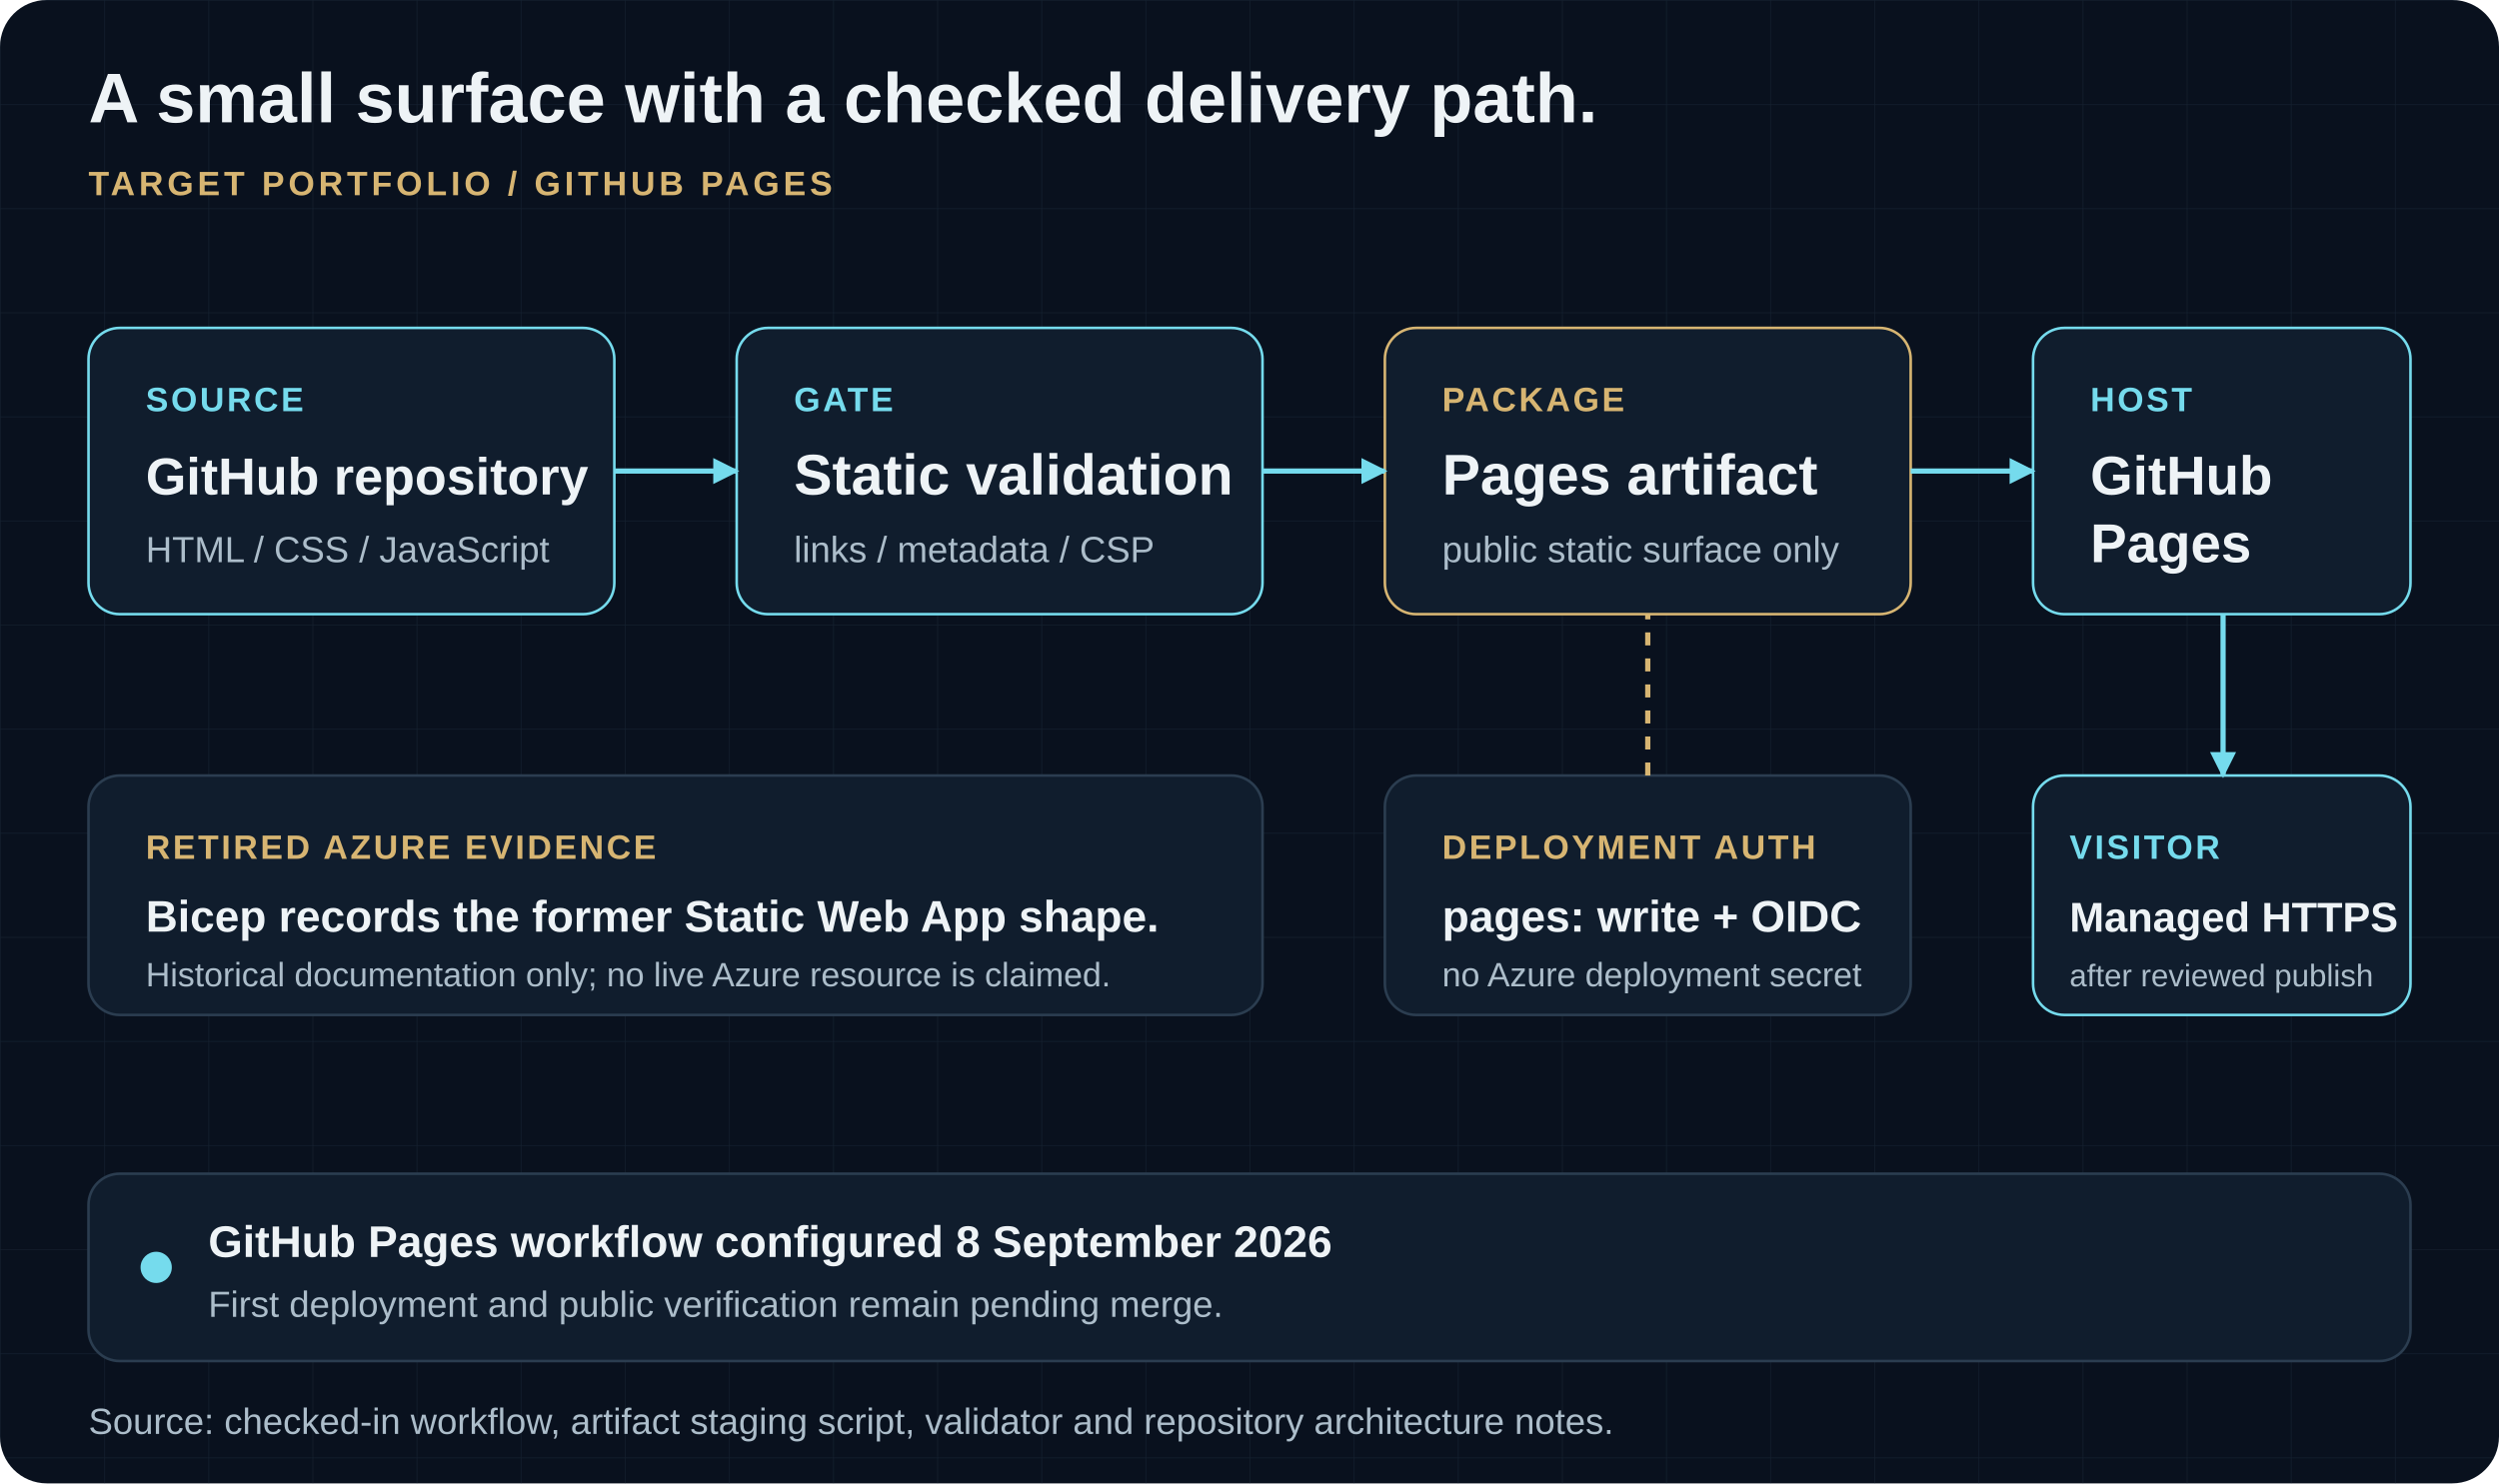
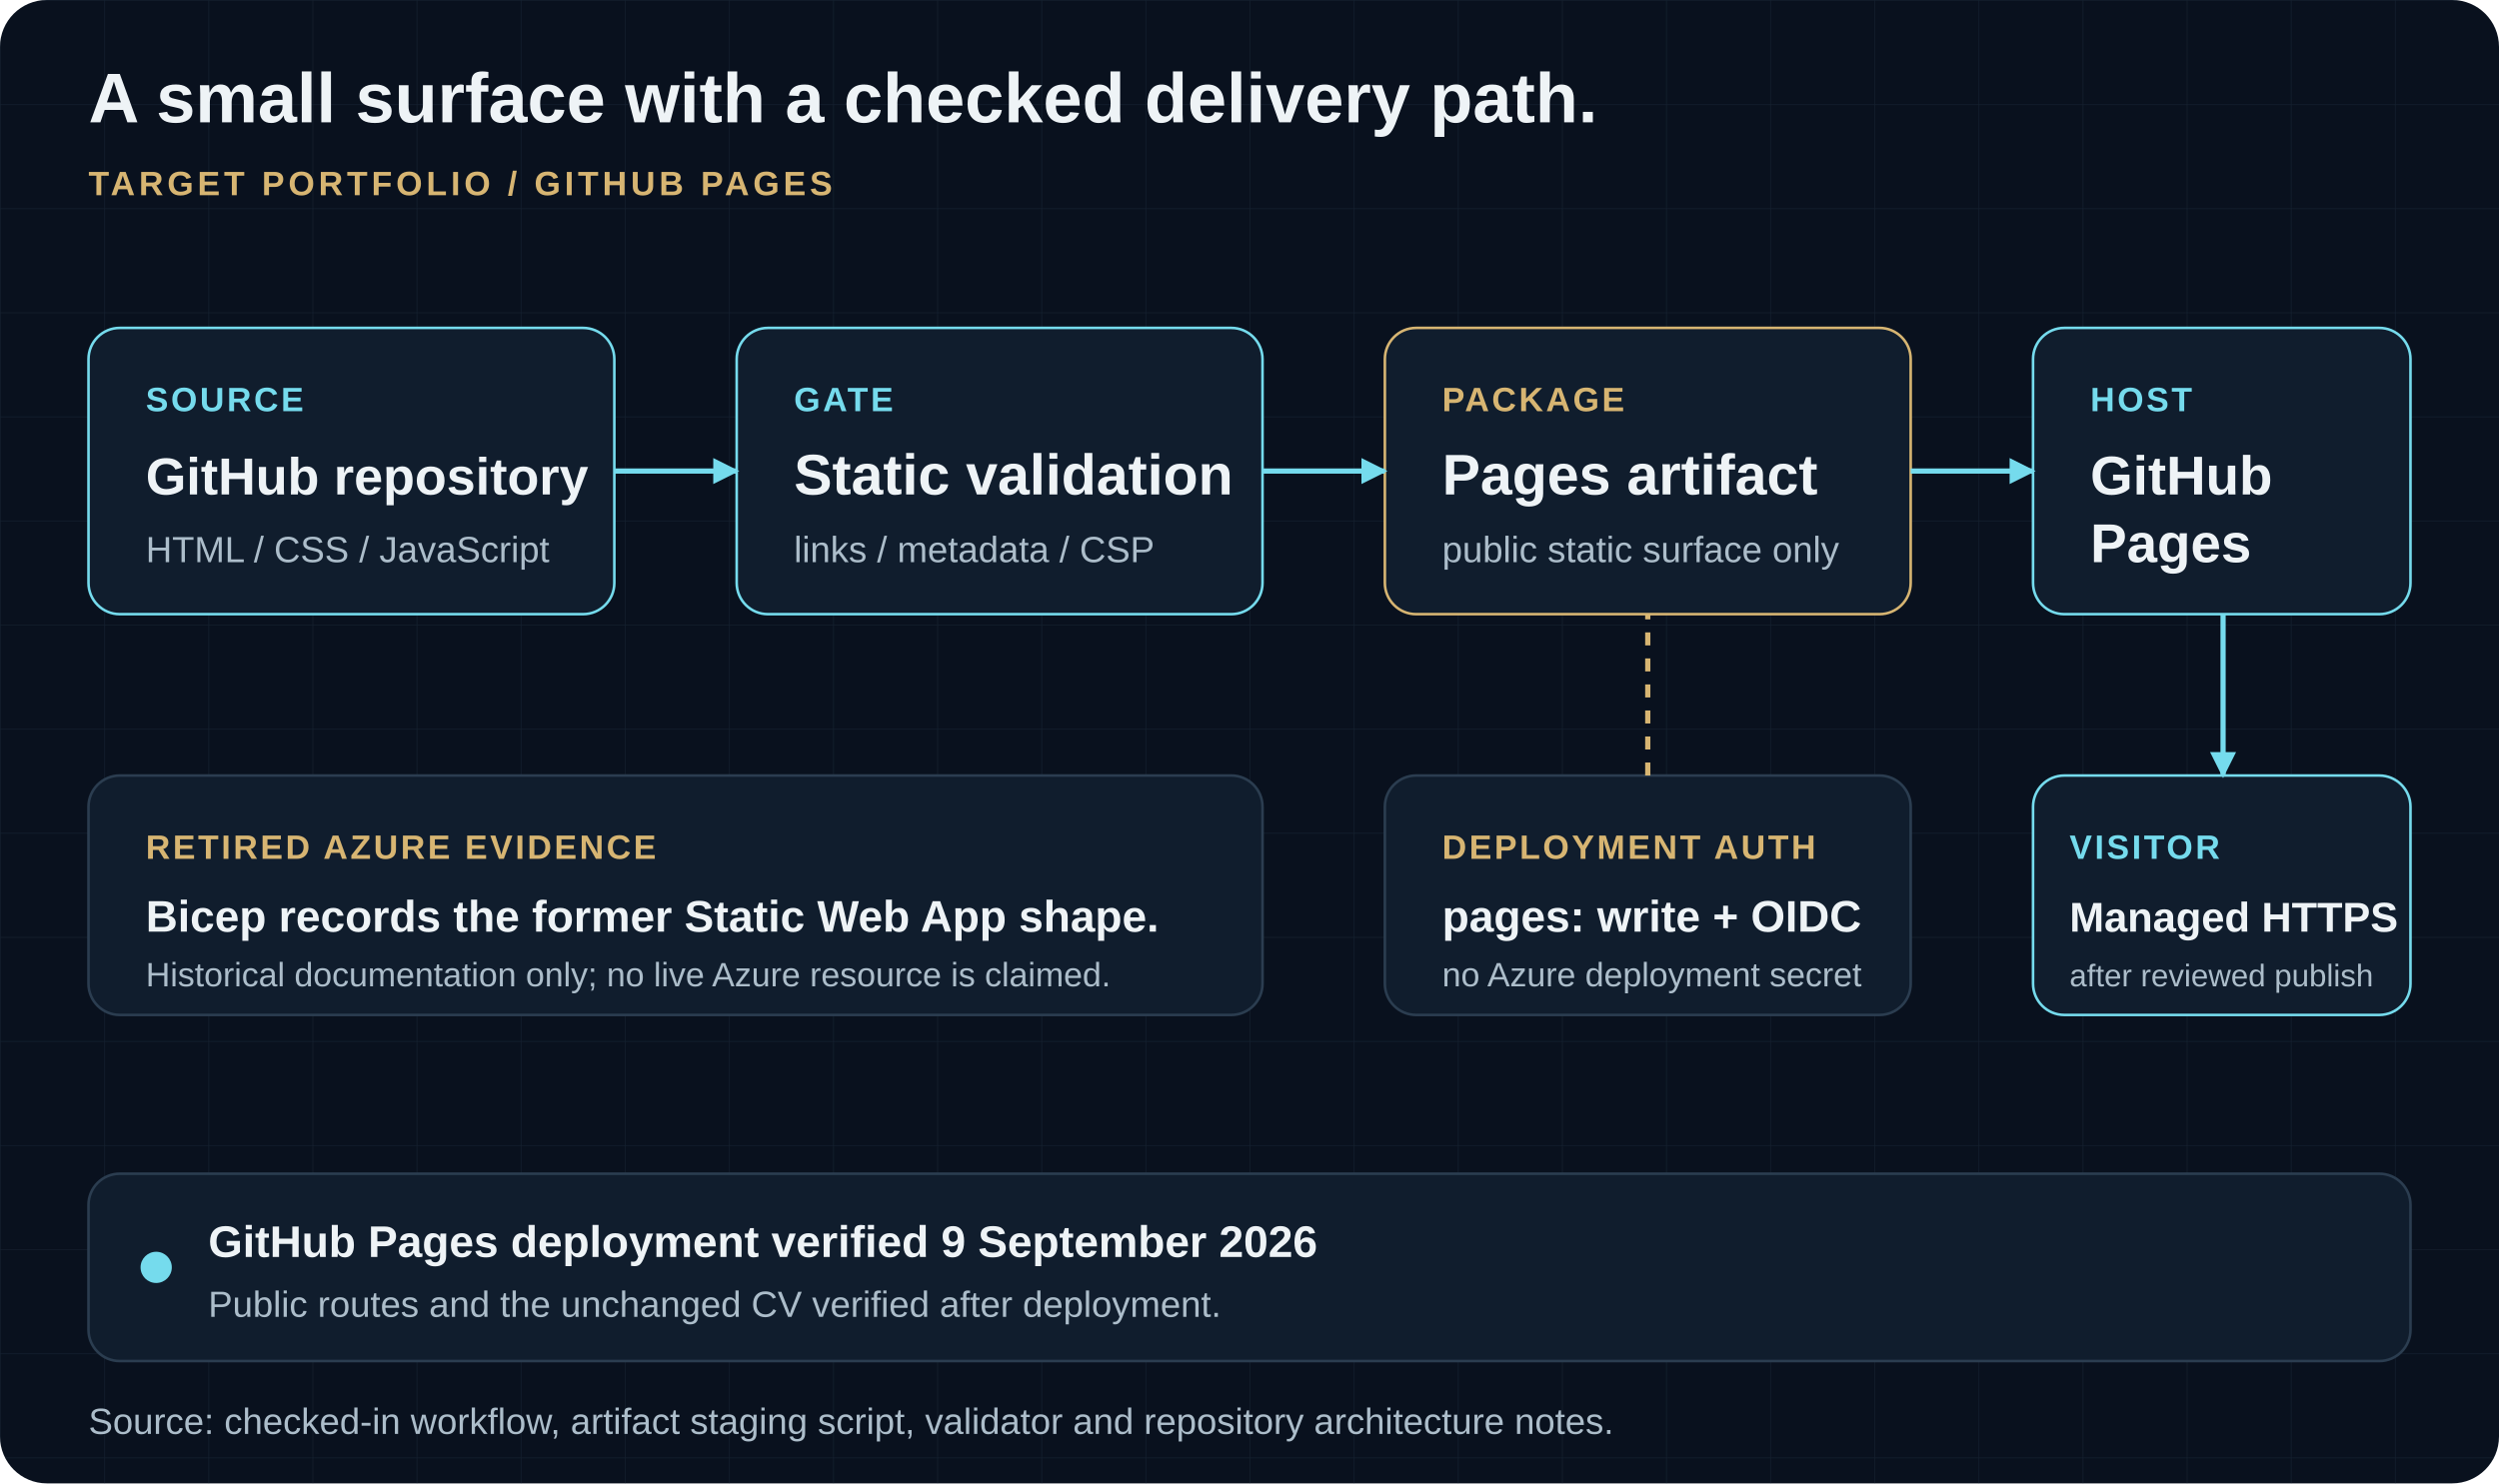
<svg xmlns="http://www.w3.org/2000/svg" width="960" height="570" viewBox="0 0 960 570" role="img" aria-labelledby="title description">
  <defs>
    <pattern id="grid" width="40" height="40" patternUnits="userSpaceOnUse">
      <path d="M40 0H0V40" fill="none" stroke="#2b3d50" stroke-width=".5" opacity=".35" />
    </pattern>
    <marker id="arrow" viewBox="0 0 10 10" refX="9" refY="5" markerWidth="5" markerHeight="5" orient="auto">
      <path d="M0 0 10 5 0 10Z" fill="#75dbed" />
    </marker>
  </defs>
  <rect width="960" height="570" rx="18" fill="#09111e" />
  <rect width="960" height="570" rx="18" fill="url(#grid)" />
  <g font-family="Arial, Helvetica, sans-serif">
    <text x="34" y="47" fill="#eef3f6" font-size="27" font-weight="700">A small surface with a checked delivery path.</text>
    <text x="34" y="75" fill="#d7b572" font-size="13" font-weight="700" letter-spacing="1.5">TARGET PORTFOLIO / GITHUB PAGES</text>
    <rect x="34" y="126" width="202" height="110" rx="12" fill="#101d2d" stroke="#75dbed" />
    <text x="56" y="158" fill="#75dbed" font-size="13" font-weight="700" letter-spacing="1">SOURCE</text>
    <text x="56" y="190" fill="#eef3f6" font-size="20" font-weight="700">GitHub repository</text>
    <text x="56" y="216" fill="#acbdca" font-size="14">HTML / CSS / JavaScript</text>
    <rect x="283" y="126" width="202" height="110" rx="12" fill="#101d2d" stroke="#75dbed" />
    <text x="305" y="158" fill="#75dbed" font-size="13" font-weight="700" letter-spacing="1">GATE</text>
    <text x="305" y="190" fill="#eef3f6" font-size="22" font-weight="700">Static validation</text>
    <text x="305" y="216" fill="#acbdca" font-size="14">links / metadata / CSP</text>
    <rect x="532" y="126" width="202" height="110" rx="12" fill="#101d2d" stroke="#d7b572" />
    <text x="554" y="158" fill="#d7b572" font-size="13" font-weight="700" letter-spacing="1">PACKAGE</text>
    <text x="554" y="190" fill="#eef3f6" font-size="22" font-weight="700">Pages artifact</text>
    <text x="554" y="216" fill="#acbdca" font-size="14">public static surface only</text>
    <rect x="781" y="126" width="145" height="110" rx="12" fill="#101d2d" stroke="#75dbed" />
    <text x="803" y="158" fill="#75dbed" font-size="13" font-weight="700" letter-spacing="1">HOST</text>
    <text x="803" y="190" fill="#eef3f6" font-size="21" font-weight="700">GitHub</text>
    <text x="803" y="216" fill="#eef3f6" font-size="21" font-weight="700">Pages</text>
    <g fill="none" stroke="#75dbed" stroke-width="2" marker-end="url(#arrow)">
      <path d="M236 181H283" />
      <path d="M485 181H532" />
      <path d="M734 181H781" />
    </g>
    <rect x="532" y="298" width="202" height="92" rx="12" fill="#101d2d" stroke="#2b3d50" />
    <text x="554" y="330" fill="#d7b572" font-size="13" font-weight="700" letter-spacing="1">DEPLOYMENT AUTH</text>
    <text x="554" y="358" fill="#eef3f6" font-size="17" font-weight="700">pages: write + OIDC</text>
    <text x="554" y="379" fill="#acbdca" font-size="13">no Azure deployment secret</text>
    <path d="M633 298V236" fill="none" stroke="#d7b572" stroke-width="2" stroke-dasharray="5 5" />
    <rect x="781" y="298" width="145" height="92" rx="12" fill="#101d2d" stroke="#75dbed" />
    <text x="795" y="330" fill="#75dbed" font-size="13" font-weight="700" letter-spacing="1">VISITOR</text>
    <text x="795" y="358" fill="#eef3f6" font-size="16" font-weight="700">Managed HTTPS</text>
    <text x="795" y="379" fill="#acbdca" font-size="12">after reviewed publish</text>
    <path d="M854 236V298" fill="none" stroke="#75dbed" stroke-width="2" marker-end="url(#arrow)" />
    <rect x="34" y="298" width="451" height="92" rx="12" fill="#101d2d" stroke="#2b3d50" />
    <text x="56" y="330" fill="#d7b572" font-size="13" font-weight="700" letter-spacing="1">RETIRED AZURE EVIDENCE</text>
    <text x="56" y="358" fill="#eef3f6" font-size="17" font-weight="700">Bicep records the former Static Web App shape.</text>
    <text x="56" y="379" fill="#acbdca" font-size="13">Historical documentation only; no live Azure resource is claimed.</text>
    <rect x="34" y="451" width="892" height="72" rx="12" fill="#101d2d" stroke="#2b3d50" />
    <circle cx="60" cy="487" r="6" fill="#75dbed" />
-     <text x="80" y="483" fill="#eef3f6" font-size="17" font-weight="700">GitHub Pages workflow configured 8 September 2026</text>
-     <text x="80" y="506" fill="#acbdca" font-size="14">First deployment and public verification remain pending merge.</text>
+     <text x="80" y="483" fill="#eef3f6" font-size="17" font-weight="700">GitHub Pages deployment verified 9 September 2026</text>
+     <text x="80" y="506" fill="#acbdca" font-size="14">Public routes and the unchanged CV verified after deployment.</text>
    <text x="34" y="551" fill="#acbdca" font-size="14">Source: checked-in workflow, artifact staging script, validator and repository architecture notes.</text>
  </g>
</svg>
